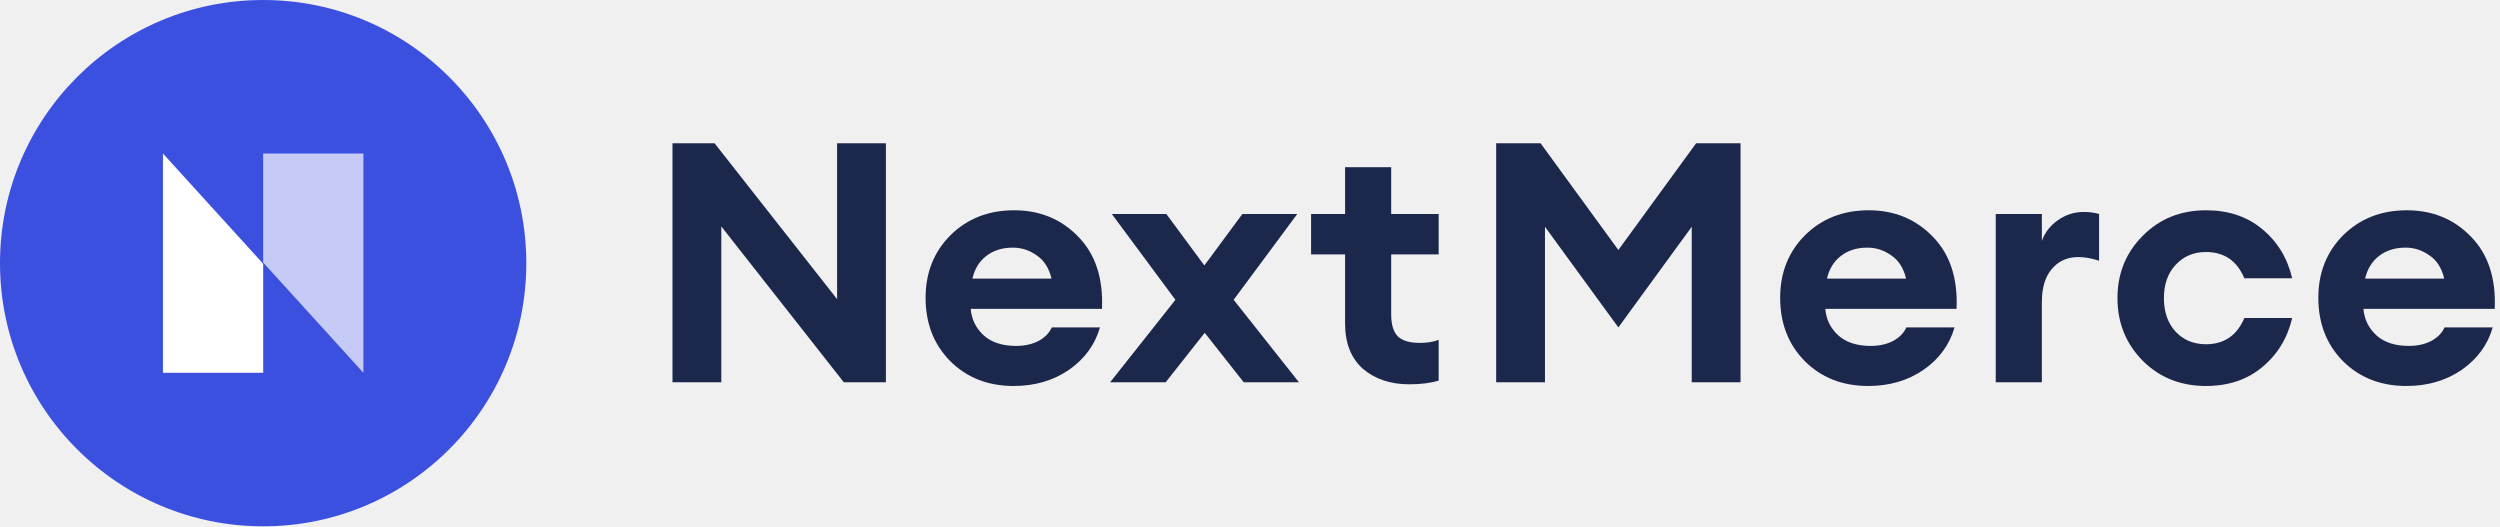
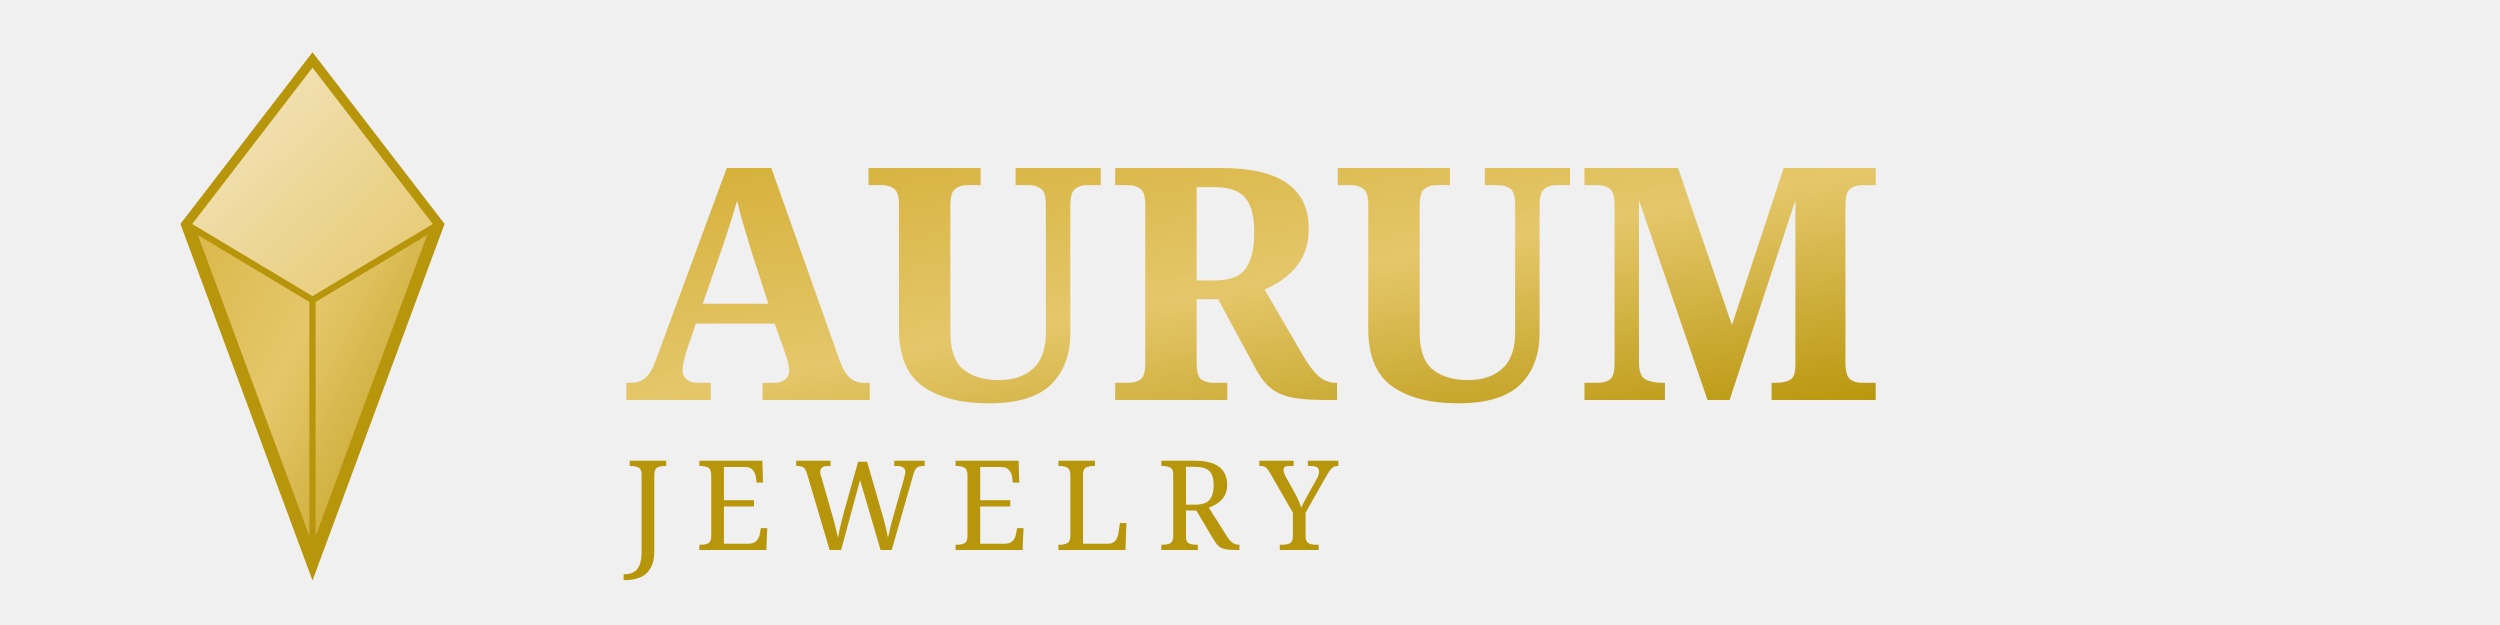
- <svg xmlns="http://www.w3.org/2000/svg" width="171" height="36" viewBox="0 0 171 36" fill="none">
-   <path d="M60.596 26.148H57.718L49.337 15.488V26.148H45.998V9.801H48.877L57.257 20.461V9.801H60.596V26.148Z" fill="#1C274C" />
-   <path d="M69.343 26.401C67.578 26.401 66.127 25.833 64.992 24.697C63.871 23.561 63.311 22.118 63.311 20.369C63.311 18.649 63.879 17.222 65.015 16.086C66.166 14.95 67.616 14.383 69.366 14.383C71.131 14.383 72.597 14.989 73.764 16.201C74.93 17.399 75.467 19.041 75.375 21.128H66.396C66.457 21.85 66.757 22.456 67.294 22.947C67.831 23.423 68.568 23.661 69.504 23.661C70.072 23.661 70.571 23.553 71.001 23.339C71.446 23.108 71.76 22.794 71.945 22.395H75.237C74.899 23.577 74.193 24.544 73.119 25.296C72.044 26.032 70.786 26.401 69.343 26.401ZM69.274 16.938C68.553 16.938 67.946 17.13 67.455 17.514C66.979 17.882 66.665 18.396 66.511 19.056H71.922C71.753 18.335 71.415 17.805 70.909 17.468C70.418 17.115 69.873 16.938 69.274 16.938Z" fill="#1C274C" />
-   <path d="M85.072 26.148L82.401 22.763L79.731 26.148H75.932L80.398 20.507L76.047 14.636H79.777L82.378 18.158L84.98 14.636H88.733L84.381 20.507L88.848 26.148H85.072Z" fill="#1C274C" />
-   <path d="M96.401 26.286C95.111 26.286 94.052 25.933 93.224 25.227C92.41 24.505 92.003 23.469 92.003 22.118V17.399H89.678V14.636H92.003V11.435H95.157V14.636H98.404V17.399H95.157V21.497C95.157 22.203 95.311 22.709 95.618 23.016C95.925 23.308 96.424 23.454 97.115 23.454C97.606 23.454 98.035 23.385 98.404 23.247V26.032C97.851 26.201 97.183 26.286 96.401 26.286Z" fill="#1C274C" />
-   <path d="M102.338 9.801H105.377L110.695 17.099L116.014 9.801H119.053V26.148H115.714V15.511L110.695 22.395L105.676 15.511V26.148H102.338V9.801Z" fill="#1C274C" />
-   <path d="M127.796 26.401C126.03 26.401 124.58 25.833 123.444 24.697C122.324 23.561 121.763 22.118 121.763 20.369C121.763 18.649 122.331 17.222 123.467 16.086C124.618 14.95 126.069 14.383 127.819 14.383C129.584 14.383 131.05 14.989 132.216 16.201C133.383 17.399 133.92 19.041 133.828 21.128H124.849C124.91 21.85 125.209 22.456 125.746 22.947C126.284 23.423 127.02 23.661 127.957 23.661C128.525 23.661 129.023 23.553 129.453 23.339C129.898 23.108 130.213 22.794 130.397 22.395H133.69C133.352 23.577 132.646 24.544 131.571 25.296C130.497 26.032 129.238 26.401 127.796 26.401ZM127.727 16.938C127.005 16.938 126.399 17.13 125.908 17.514C125.432 17.882 125.117 18.396 124.964 19.056H130.374C130.205 18.335 129.868 17.805 129.361 17.468C128.87 17.115 128.325 16.938 127.727 16.938Z" fill="#1C274C" />
-   <path d="M136.509 26.148V14.636H139.663V16.478C139.863 15.91 140.224 15.442 140.745 15.073C141.283 14.69 141.874 14.498 142.518 14.498C142.917 14.498 143.27 14.544 143.577 14.636V17.836C143.071 17.667 142.595 17.583 142.15 17.583C141.398 17.583 140.792 17.859 140.331 18.412C139.886 18.949 139.663 19.693 139.663 20.645V26.148H136.509Z" fill="#1C274C" />
-   <path d="M150.89 26.401C149.156 26.401 147.713 25.825 146.562 24.674C145.411 23.508 144.835 22.08 144.835 20.392C144.835 18.703 145.411 17.283 146.562 16.132C147.713 14.966 149.156 14.383 150.89 14.383C152.425 14.383 153.707 14.812 154.735 15.672C155.779 16.531 156.462 17.652 156.784 19.033H153.515C153.008 17.836 152.133 17.237 150.89 17.237C150.046 17.237 149.355 17.529 148.818 18.112C148.281 18.68 148.012 19.44 148.012 20.392C148.012 21.343 148.281 22.111 148.818 22.694C149.355 23.262 150.046 23.546 150.89 23.546C152.133 23.546 153.008 22.947 153.515 21.75H156.784C156.462 23.131 155.779 24.252 154.735 25.111C153.707 25.971 152.425 26.401 150.89 26.401Z" fill="#1C274C" />
-   <path d="M164.606 26.401C162.841 26.401 161.391 25.833 160.255 24.697C159.134 23.561 158.574 22.118 158.574 20.369C158.574 18.649 159.142 17.222 160.278 16.086C161.429 14.95 162.88 14.383 164.629 14.383C166.394 14.383 167.86 14.989 169.027 16.201C170.193 17.399 170.731 19.041 170.638 21.128H161.659C161.721 21.85 162.02 22.456 162.557 22.947C163.094 23.423 163.831 23.661 164.767 23.661C165.335 23.661 165.834 23.553 166.264 23.339C166.709 23.108 167.024 22.794 167.208 22.395H170.5C170.163 23.577 169.457 24.544 168.382 25.296C167.308 26.032 166.049 26.401 164.606 26.401ZM164.537 16.938C163.816 16.938 163.21 17.13 162.718 17.514C162.243 17.882 161.928 18.396 161.774 19.056H167.185C167.016 18.335 166.678 17.805 166.172 17.468C165.681 17.115 165.136 16.938 164.537 16.938Z" fill="#1C274C" />
-   <circle cx="18" cy="18" r="18" fill="#3C50E0" />
-   <path d="M11.145 10.499L18.002 18.043V25.5H11.145L11.145 10.499Z" fill="white" />
-   <path opacity="0.7" d="M24.857 25.5L18 17.957L18 10.5L24.857 10.5L24.857 25.5Z" fill="white" />
+ <svg xmlns="http://www.w3.org/2000/svg" width="200" height="50" viewBox="0 0 200 50" fill="none">
+   <path d="M25 5L35 18L25 45L15 18L25 5Z" fill="url(#goldGradient)" stroke="#B8960C" stroke-width="1" />
+   <path d="M25 5L35 18L25 24L15 18L25 5Z" fill="url(#goldGradientLight)" stroke="#B8960C" stroke-width="0.5" />
+   <path d="M15 18L25 24L35 18" stroke="#B8960C" stroke-width="0.5" />
+   <path d="M25 24V45" stroke="#B8960C" stroke-width="0.5" />
+   <text x="50" y="32" font-family="Georgia, serif" font-size="26" font-weight="bold" fill="#1C274C">
+     <tspan fill="url(#goldGradient)">AURUM</tspan>
+   </text>
+   <text x="50" y="44" font-family="Georgia, serif" font-size="10" fill="#B8960C" letter-spacing="2">
+     JEWELRY
+   </text>
+   <defs>
+     <linearGradient id="goldGradient" x1="0%" y1="0%" x2="100%" y2="100%">
+       <stop offset="0%" style="stop-color:#D4AF37" />
+       <stop offset="50%" style="stop-color:#E5C76B" />
+       <stop offset="100%" style="stop-color:#B8960C" />
+     </linearGradient>
+     <linearGradient id="goldGradientLight" x1="0%" y1="0%" x2="100%" y2="100%">
+       <stop offset="0%" style="stop-color:#F5E8C7" />
+       <stop offset="100%" style="stop-color:#E5C76B" />
+     </linearGradient>
+   </defs>
</svg>
